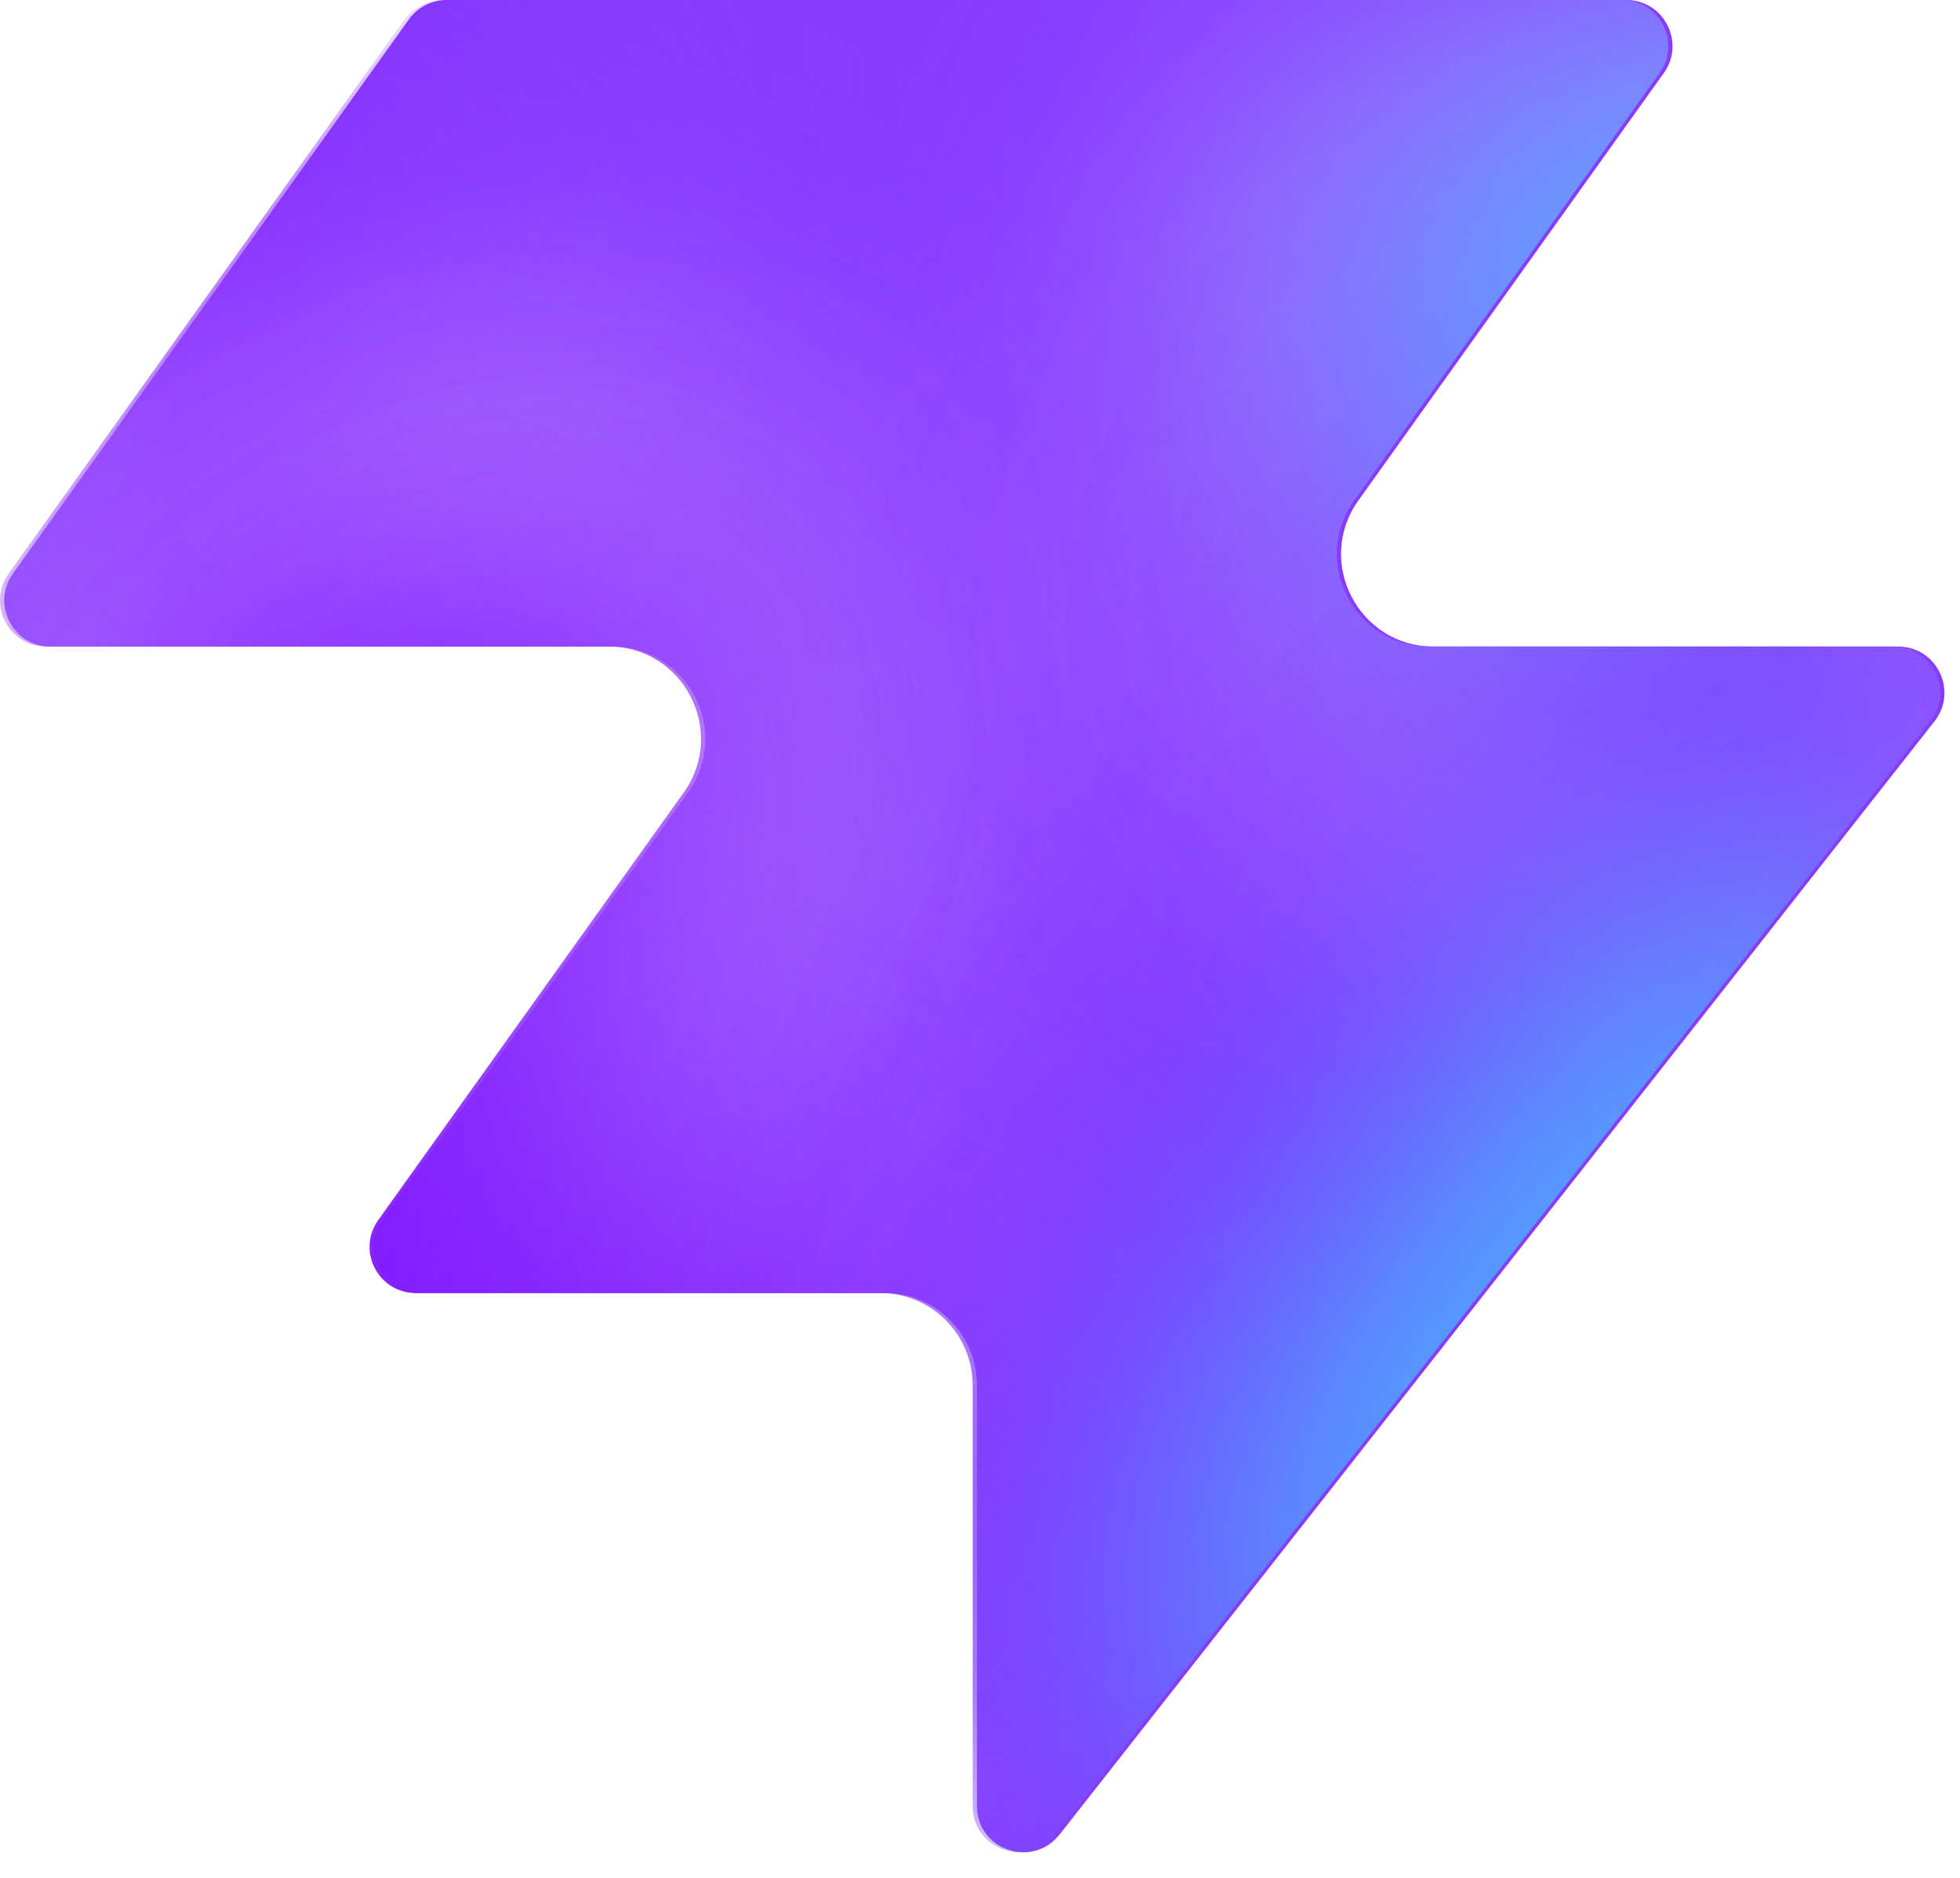
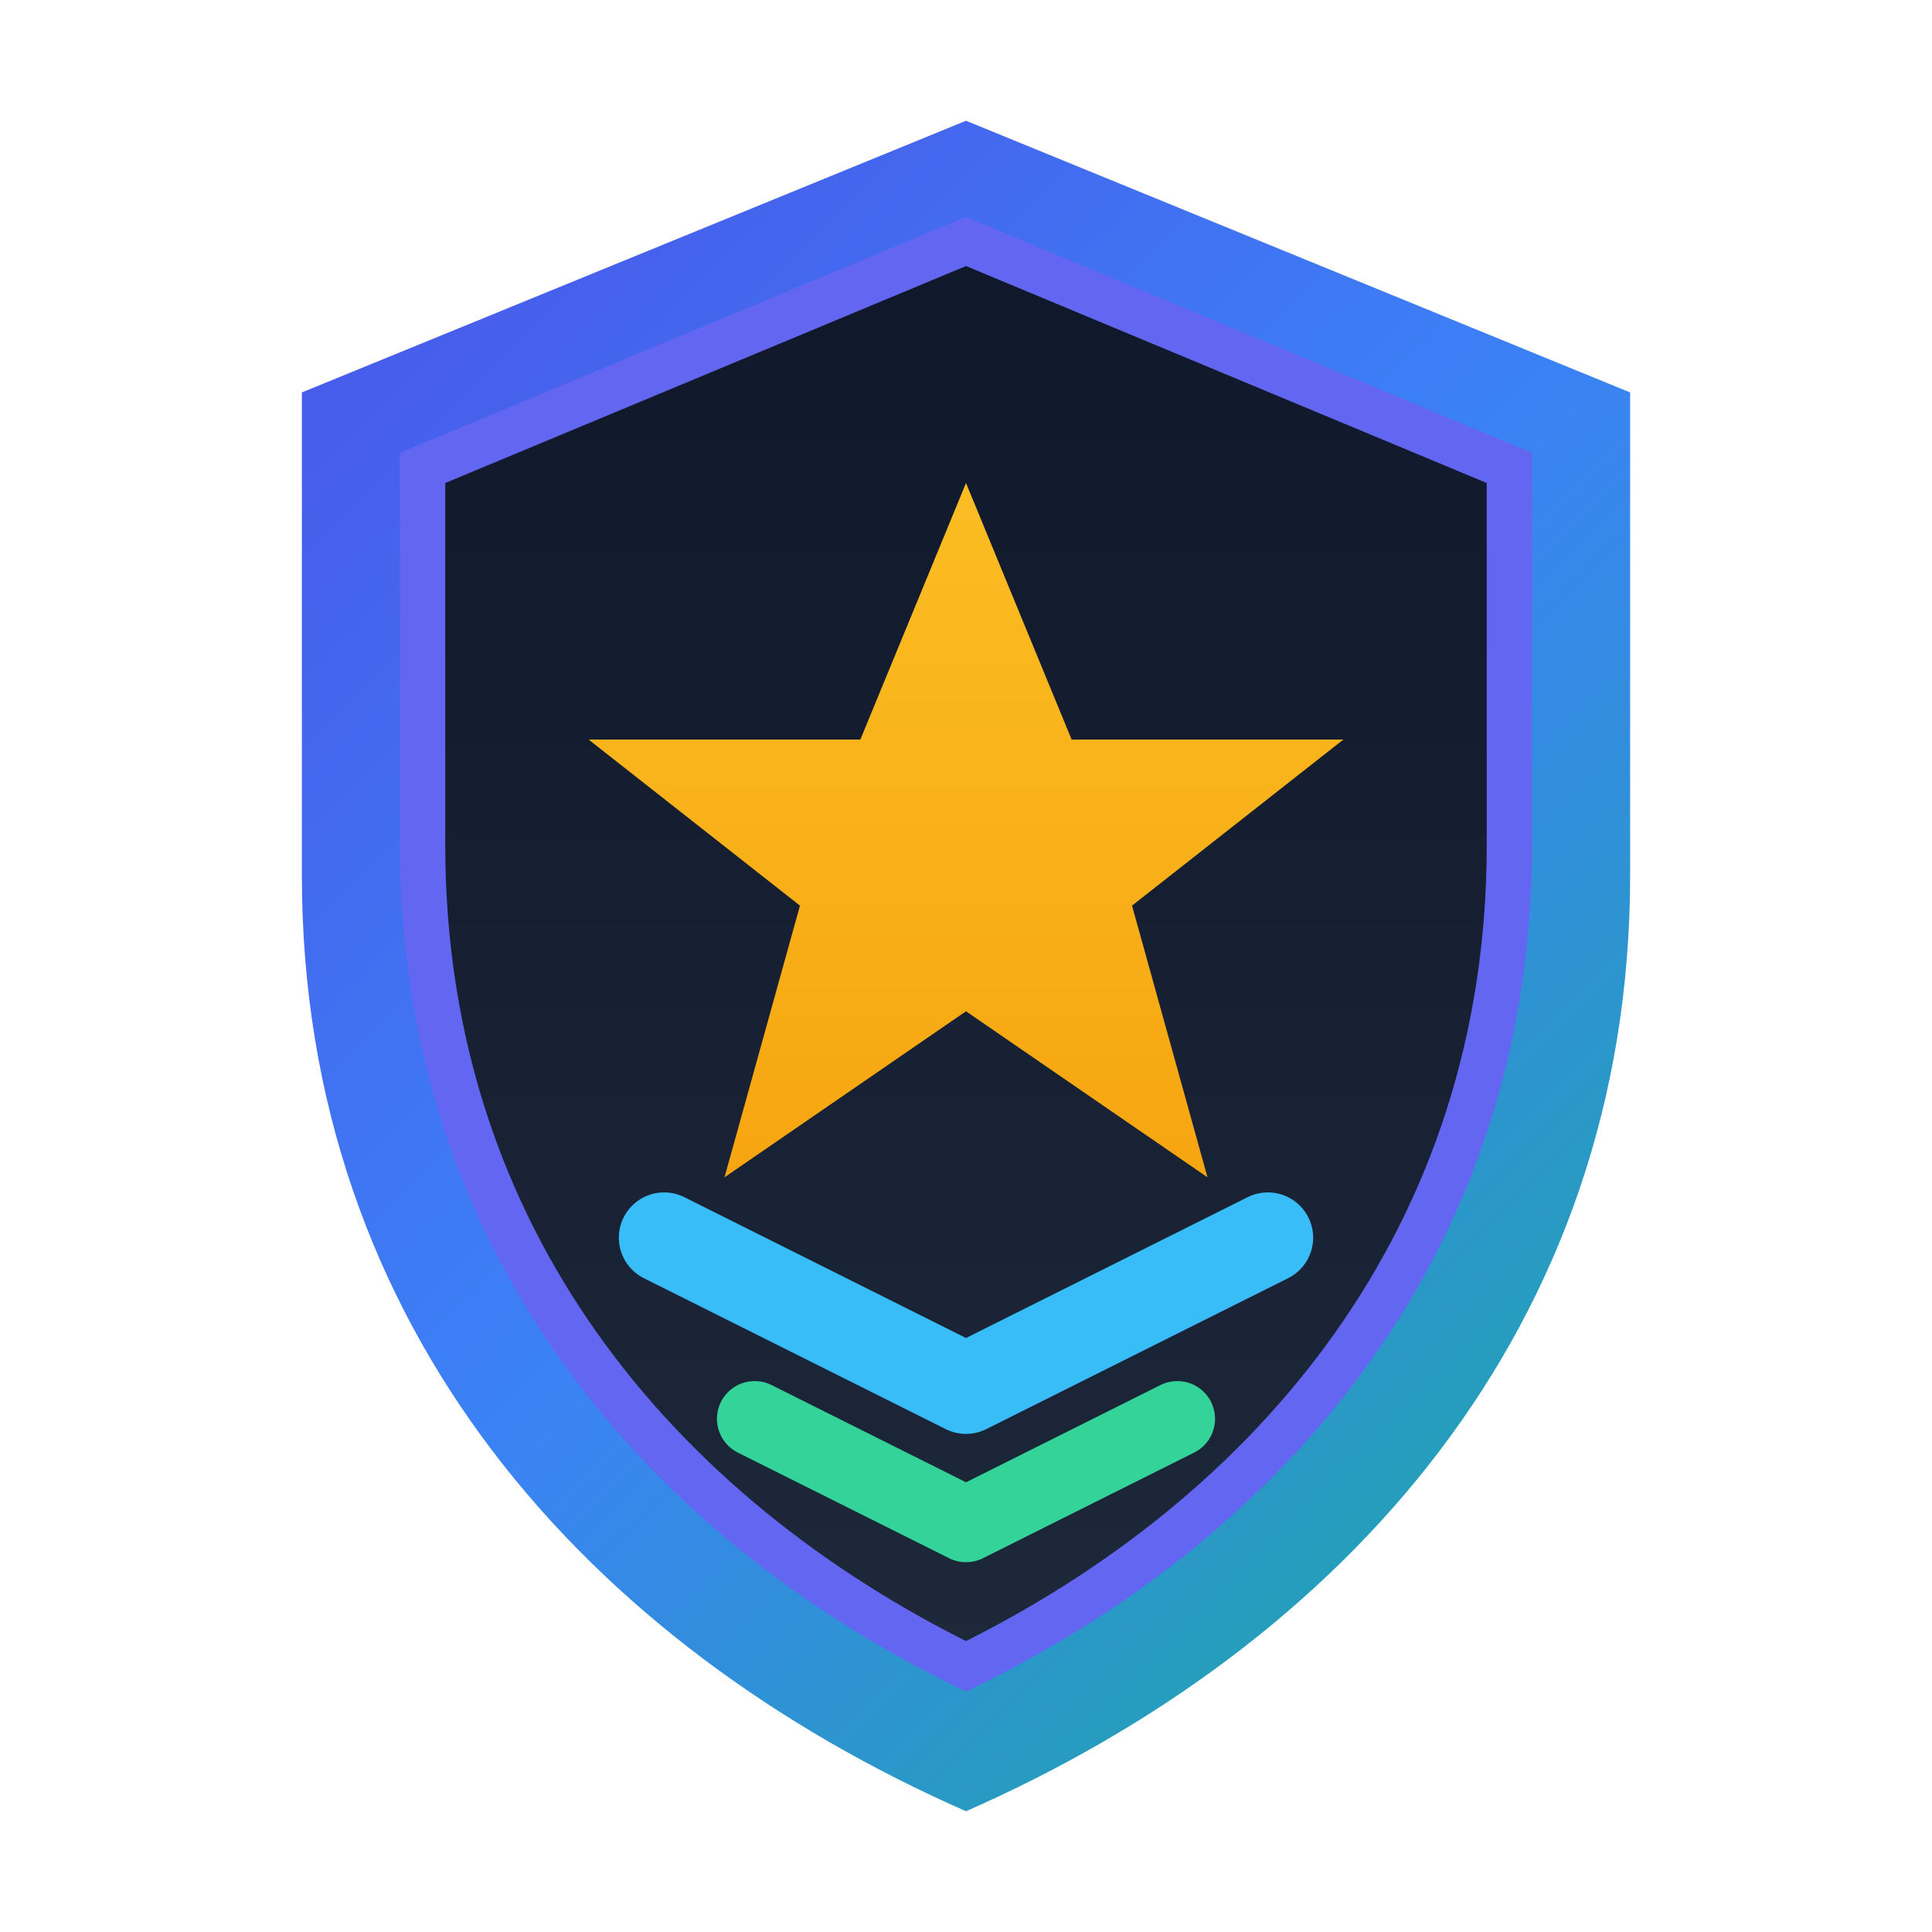
- <svg xmlns="http://www.w3.org/2000/svg" width="48" height="46" fill="none" viewBox="0 0 48 46">
-   <path fill="#863bff" d="M25.946 44.938c-.664.845-2.021.375-2.021-.698V33.937a2.26 2.26 0 0 0-2.262-2.262H10.287c-.92 0-1.456-1.04-.92-1.788l7.48-10.471c1.07-1.497 0-3.578-1.842-3.578H1.237c-.92 0-1.456-1.04-.92-1.788L10.013.474c.214-.297.556-.474.92-.474h28.894c.92 0 1.456 1.04.92 1.788l-7.48 10.471c-1.07 1.498 0 3.579 1.842 3.579h11.377c.943 0 1.473 1.088.89 1.83L25.947 44.94z" style="fill:#863bff;fill:color(display-p3 .525 .23 1);fill-opacity:1" />
-   <mask id="a" width="48" height="46" x="0" y="0" maskUnits="userSpaceOnUse" style="mask-type:alpha">
-     <path fill="#000" d="M25.842 44.938c-.664.844-2.021.375-2.021-.698V33.937a2.26 2.26 0 0 0-2.262-2.262H10.183c-.92 0-1.456-1.04-.92-1.788l7.48-10.471c1.07-1.498 0-3.579-1.842-3.579H1.133c-.92 0-1.456-1.04-.92-1.787L9.91.473c.214-.297.556-.474.92-.474h28.894c.92 0 1.456 1.04.92 1.788l-7.48 10.471c-1.07 1.498 0 3.578 1.842 3.578h11.377c.943 0 1.473 1.088.89 1.832L25.843 44.94z" style="fill:#000;fill-opacity:1" />
-   </mask>
-   <g mask="url(#a)">
-     <g filter="url(#b)">
-       <ellipse cx="5.508" cy="14.704" fill="#ede6ff" rx="5.508" ry="14.704" style="fill:#ede6ff;fill:color(display-p3 .927 .903 1);fill-opacity:1" transform="matrix(.00324 1 1 -.00324 -4.47 31.516)" />
-     </g>
-     <g filter="url(#c)">
-       <ellipse cx="10.399" cy="29.851" fill="#ede6ff" rx="10.399" ry="29.851" style="fill:#ede6ff;fill:color(display-p3 .927 .903 1);fill-opacity:1" transform="matrix(.00324 1 1 -.00324 -39.328 7.883)" />
-     </g>
-     <g filter="url(#d)">
-       <ellipse cx="5.508" cy="30.487" fill="#7e14ff" rx="5.508" ry="30.487" style="fill:#7e14ff;fill:color(display-p3 .492 .077 1);fill-opacity:1" transform="rotate(89.814 -25.913 -14.639)scale(1 -1)" />
-     </g>
-     <g filter="url(#e)">
-       <ellipse cx="5.508" cy="30.599" fill="#7e14ff" rx="5.508" ry="30.599" style="fill:#7e14ff;fill:color(display-p3 .492 .077 1);fill-opacity:1" transform="rotate(89.814 -32.644 -3.334)scale(1 -1)" />
-     </g>
-     <g filter="url(#f)">
-       <ellipse cx="5.508" cy="30.599" fill="#7e14ff" rx="5.508" ry="30.599" style="fill:#7e14ff;fill:color(display-p3 .492 .077 1);fill-opacity:1" transform="matrix(.00324 1 1 -.00324 -34.34 30.47)" />
-     </g>
-     <g filter="url(#g)">
-       <ellipse cx="14.072" cy="22.078" fill="#ede6ff" rx="14.072" ry="22.078" style="fill:#ede6ff;fill:color(display-p3 .927 .903 1);fill-opacity:1" transform="rotate(93.35 24.506 48.493)scale(-1 1)" />
-     </g>
-     <g filter="url(#h)">
-       <ellipse cx="3.47" cy="21.501" fill="#7e14ff" rx="3.47" ry="21.501" style="fill:#7e14ff;fill:color(display-p3 .492 .077 1);fill-opacity:1" transform="rotate(89.009 28.708 47.59)scale(-1 1)" />
-     </g>
-     <g filter="url(#i)">
-       <ellipse cx="3.47" cy="21.501" fill="#7e14ff" rx="3.47" ry="21.501" style="fill:#7e14ff;fill:color(display-p3 .492 .077 1);fill-opacity:1" transform="rotate(89.009 28.708 47.59)scale(-1 1)" />
-     </g>
-     <g filter="url(#j)">
-       <ellipse cx=".387" cy="8.972" fill="#7e14ff" rx="4.407" ry="29.108" style="fill:#7e14ff;fill:color(display-p3 .492 .077 1);fill-opacity:1" transform="rotate(39.51 .387 8.972)" />
-     </g>
-     <g filter="url(#k)">
-       <ellipse cx="47.523" cy="-6.092" fill="#7e14ff" rx="4.407" ry="29.108" style="fill:#7e14ff;fill:color(display-p3 .492 .077 1);fill-opacity:1" transform="rotate(37.892 47.523 -6.092)" />
-     </g>
-     <g filter="url(#l)">
-       <ellipse cx="41.412" cy="6.333" fill="#47bfff" rx="5.971" ry="9.665" style="fill:#47bfff;fill:color(display-p3 .28 .748 1);fill-opacity:1" transform="rotate(37.892 41.412 6.333)" />
-     </g>
-     <g filter="url(#m)">
-       <ellipse cx="-1.879" cy="38.332" fill="#7e14ff" rx="4.407" ry="29.108" style="fill:#7e14ff;fill:color(display-p3 .492 .077 1);fill-opacity:1" transform="rotate(37.892 -1.88 38.332)" />
-     </g>
-     <g filter="url(#n)">
-       <ellipse cx="-1.879" cy="38.332" fill="#7e14ff" rx="4.407" ry="29.108" style="fill:#7e14ff;fill:color(display-p3 .492 .077 1);fill-opacity:1" transform="rotate(37.892 -1.88 38.332)" />
-     </g>
-     <g filter="url(#o)">
-       <ellipse cx="35.651" cy="29.907" fill="#7e14ff" rx="4.407" ry="29.108" style="fill:#7e14ff;fill:color(display-p3 .492 .077 1);fill-opacity:1" transform="rotate(37.892 35.651 29.907)" />
-     </g>
-     <g filter="url(#p)">
-       <ellipse cx="38.418" cy="32.4" fill="#47bfff" rx="5.971" ry="15.297" style="fill:#47bfff;fill:color(display-p3 .28 .748 1);fill-opacity:1" transform="rotate(37.892 38.418 32.4)" />
-     </g>
-   </g>
+ <svg xmlns="http://www.w3.org/2000/svg" viewBox="0 0 64 64" fill="none">
  <defs>
-     <filter id="b" width="60.045" height="41.654" x="-19.77" y="16.149" color-interpolation-filters="sRGB" filterUnits="userSpaceOnUse">
-       <feFlood flood-opacity="0" result="BackgroundImageFix" />
-       <feBlend in="SourceGraphic" in2="BackgroundImageFix" result="shape" />
-       <feGaussianBlur result="effect1_foregroundBlur_2002_17158" stdDeviation="7.659" />
-     </filter>
-     <filter id="c" width="90.34" height="51.437" x="-54.613" y="-7.533" color-interpolation-filters="sRGB" filterUnits="userSpaceOnUse">
-       <feFlood flood-opacity="0" result="BackgroundImageFix" />
-       <feBlend in="SourceGraphic" in2="BackgroundImageFix" result="shape" />
-       <feGaussianBlur result="effect1_foregroundBlur_2002_17158" stdDeviation="7.659" />
-     </filter>
-     <filter id="d" width="79.355" height="29.4" x="-49.64" y="2.03" color-interpolation-filters="sRGB" filterUnits="userSpaceOnUse">
-       <feFlood flood-opacity="0" result="BackgroundImageFix" />
-       <feBlend in="SourceGraphic" in2="BackgroundImageFix" result="shape" />
-       <feGaussianBlur result="effect1_foregroundBlur_2002_17158" stdDeviation="4.596" />
-     </filter>
-     <filter id="e" width="79.579" height="29.4" x="-45.045" y="20.029" color-interpolation-filters="sRGB" filterUnits="userSpaceOnUse">
-       <feFlood flood-opacity="0" result="BackgroundImageFix" />
-       <feBlend in="SourceGraphic" in2="BackgroundImageFix" result="shape" />
-       <feGaussianBlur result="effect1_foregroundBlur_2002_17158" stdDeviation="4.596" />
-     </filter>
-     <filter id="f" width="79.579" height="29.4" x="-43.513" y="21.178" color-interpolation-filters="sRGB" filterUnits="userSpaceOnUse">
-       <feFlood flood-opacity="0" result="BackgroundImageFix" />
-       <feBlend in="SourceGraphic" in2="BackgroundImageFix" result="shape" />
-       <feGaussianBlur result="effect1_foregroundBlur_2002_17158" stdDeviation="4.596" />
-     </filter>
-     <filter id="g" width="74.749" height="58.852" x="15.756" y="-17.901" color-interpolation-filters="sRGB" filterUnits="userSpaceOnUse">
-       <feFlood flood-opacity="0" result="BackgroundImageFix" />
-       <feBlend in="SourceGraphic" in2="BackgroundImageFix" result="shape" />
-       <feGaussianBlur result="effect1_foregroundBlur_2002_17158" stdDeviation="7.659" />
-     </filter>
-     <filter id="h" width="61.377" height="25.362" x="23.548" y="2.284" color-interpolation-filters="sRGB" filterUnits="userSpaceOnUse">
-       <feFlood flood-opacity="0" result="BackgroundImageFix" />
-       <feBlend in="SourceGraphic" in2="BackgroundImageFix" result="shape" />
-       <feGaussianBlur result="effect1_foregroundBlur_2002_17158" stdDeviation="4.596" />
-     </filter>
-     <filter id="i" width="61.377" height="25.362" x="23.548" y="2.284" color-interpolation-filters="sRGB" filterUnits="userSpaceOnUse">
-       <feFlood flood-opacity="0" result="BackgroundImageFix" />
-       <feBlend in="SourceGraphic" in2="BackgroundImageFix" result="shape" />
-       <feGaussianBlur result="effect1_foregroundBlur_2002_17158" stdDeviation="4.596" />
-     </filter>
-     <filter id="j" width="56.045" height="63.649" x="-27.636" y="-22.853" color-interpolation-filters="sRGB" filterUnits="userSpaceOnUse">
-       <feFlood flood-opacity="0" result="BackgroundImageFix" />
-       <feBlend in="SourceGraphic" in2="BackgroundImageFix" result="shape" />
-       <feGaussianBlur result="effect1_foregroundBlur_2002_17158" stdDeviation="4.596" />
-     </filter>
-     <filter id="k" width="54.814" height="64.646" x="20.116" y="-38.415" color-interpolation-filters="sRGB" filterUnits="userSpaceOnUse">
-       <feFlood flood-opacity="0" result="BackgroundImageFix" />
-       <feBlend in="SourceGraphic" in2="BackgroundImageFix" result="shape" />
-       <feGaussianBlur result="effect1_foregroundBlur_2002_17158" stdDeviation="4.596" />
-     </filter>
-     <filter id="l" width="33.541" height="35.313" x="24.641" y="-11.323" color-interpolation-filters="sRGB" filterUnits="userSpaceOnUse">
-       <feFlood flood-opacity="0" result="BackgroundImageFix" />
-       <feBlend in="SourceGraphic" in2="BackgroundImageFix" result="shape" />
-       <feGaussianBlur result="effect1_foregroundBlur_2002_17158" stdDeviation="4.596" />
-     </filter>
-     <filter id="m" width="54.814" height="64.646" x="-29.286" y="6.009" color-interpolation-filters="sRGB" filterUnits="userSpaceOnUse">
-       <feFlood flood-opacity="0" result="BackgroundImageFix" />
-       <feBlend in="SourceGraphic" in2="BackgroundImageFix" result="shape" />
-       <feGaussianBlur result="effect1_foregroundBlur_2002_17158" stdDeviation="4.596" />
-     </filter>
-     <filter id="n" width="54.814" height="64.646" x="-29.286" y="6.009" color-interpolation-filters="sRGB" filterUnits="userSpaceOnUse">
-       <feFlood flood-opacity="0" result="BackgroundImageFix" />
-       <feBlend in="SourceGraphic" in2="BackgroundImageFix" result="shape" />
-       <feGaussianBlur result="effect1_foregroundBlur_2002_17158" stdDeviation="4.596" />
-     </filter>
-     <filter id="o" width="54.814" height="64.646" x="8.244" y="-2.416" color-interpolation-filters="sRGB" filterUnits="userSpaceOnUse">
-       <feFlood flood-opacity="0" result="BackgroundImageFix" />
-       <feBlend in="SourceGraphic" in2="BackgroundImageFix" result="shape" />
-       <feGaussianBlur result="effect1_foregroundBlur_2002_17158" stdDeviation="4.596" />
-     </filter>
-     <filter id="p" width="39.409" height="43.623" x="18.713" y="10.588" color-interpolation-filters="sRGB" filterUnits="userSpaceOnUse">
-       <feFlood flood-opacity="0" result="BackgroundImageFix" />
-       <feBlend in="SourceGraphic" in2="BackgroundImageFix" result="shape" />
-       <feGaussianBlur result="effect1_foregroundBlur_2002_17158" stdDeviation="4.596" />
-     </filter>
+     <linearGradient id="shieldGrad" x1="0" y1="0" x2="64" y2="64" gradientUnits="userSpaceOnUse">
+       <stop offset="0%" stop-color="#4f46e5" />
+       <stop offset="50%" stop-color="#3b82f6" />
+       <stop offset="100%" stop-color="#10b981" />
+     </linearGradient>
+     <linearGradient id="innerGrad" x1="32" y1="6" x2="32" y2="58" gradientUnits="userSpaceOnUse">
+       <stop offset="0%" stop-color="#0f172a" />
+       <stop offset="100%" stop-color="#1e293b" />
+     </linearGradient>
+     <linearGradient id="goldGrad" x1="32" y1="14" x2="32" y2="46" gradientUnits="userSpaceOnUse">
+       <stop offset="0%" stop-color="#fbbf24" />
+       <stop offset="100%" stop-color="#f59e0b" />
+     </linearGradient>
  </defs>
+   <path d="M32 4L10 13V29C10 44 19.5 54.5 32 60C44.5 54.5 54 44 54 29V13L32 4Z" fill="url(#shieldGrad)" />
+   <path d="M32 8L14 15.5V28C14 41 21.8 50.2 32 55.2C42.2 50.2 50 41 50 28V15.5L32 8Z" fill="url(#innerGrad)" stroke="#6366f1" stroke-width="1.5" />
+   <polygon points="32,16 35.5,24.5 44.5,24.5 37.5,30 40,39 32,33.5 24,39 26.5,30 19.5,24.5 28.5,24.5" fill="url(#goldGrad)" />
+   <path d="M22 41L32 46L42 41" stroke="#38bdf8" stroke-width="3" stroke-linecap="round" stroke-linejoin="round" fill="none" />
+   <path d="M25 47L32 50.5L39 47" stroke="#34d399" stroke-width="2.5" stroke-linecap="round" stroke-linejoin="round" fill="none" />
</svg>
